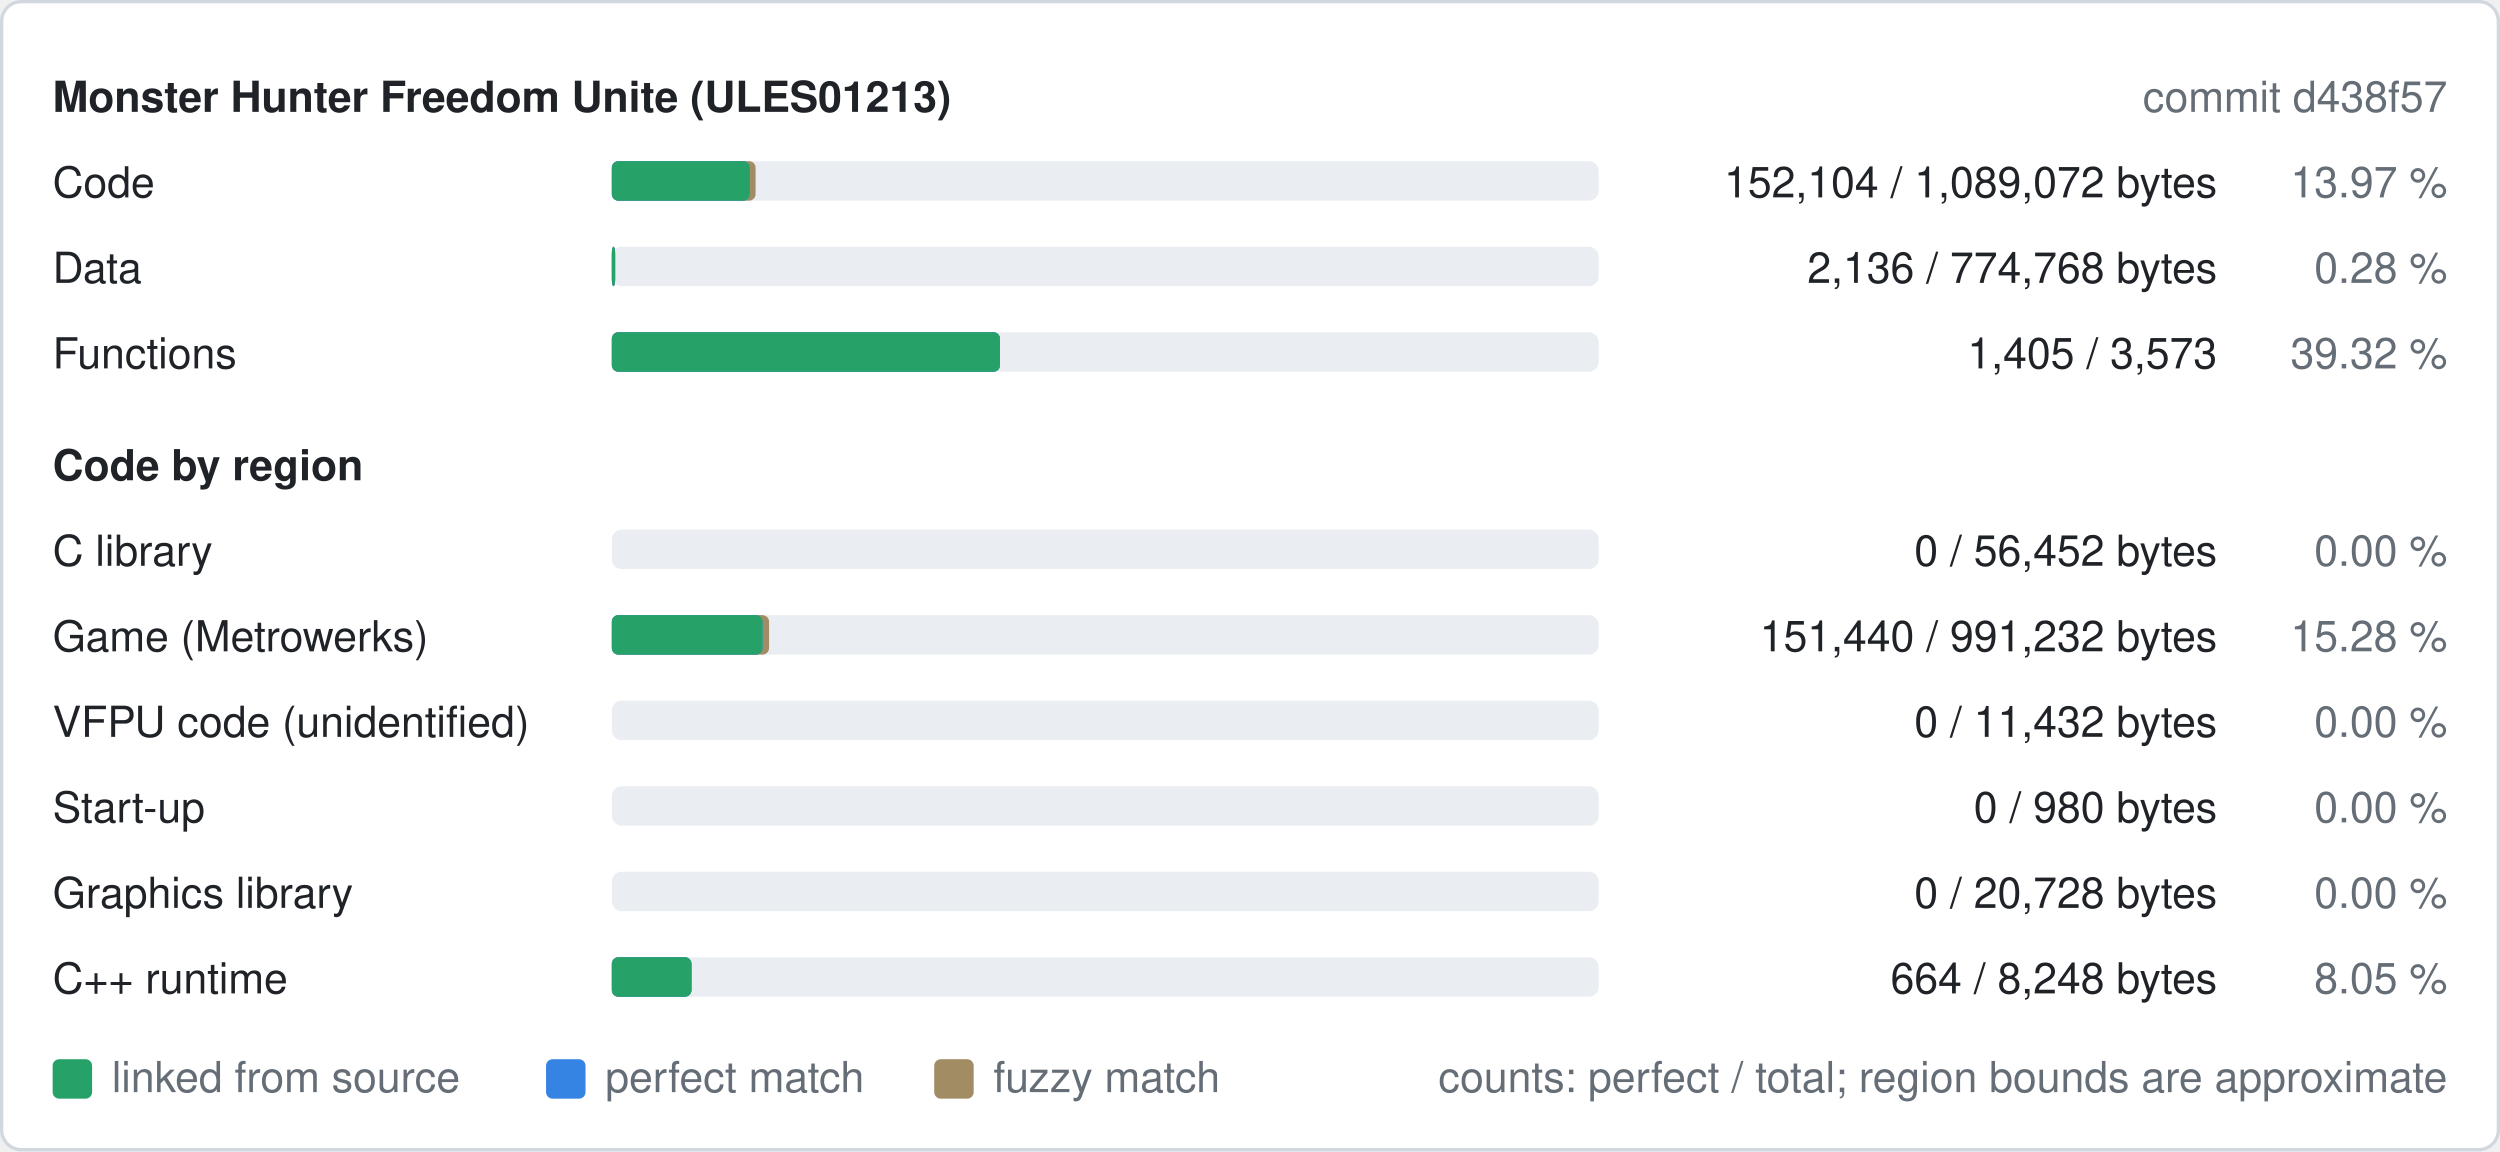
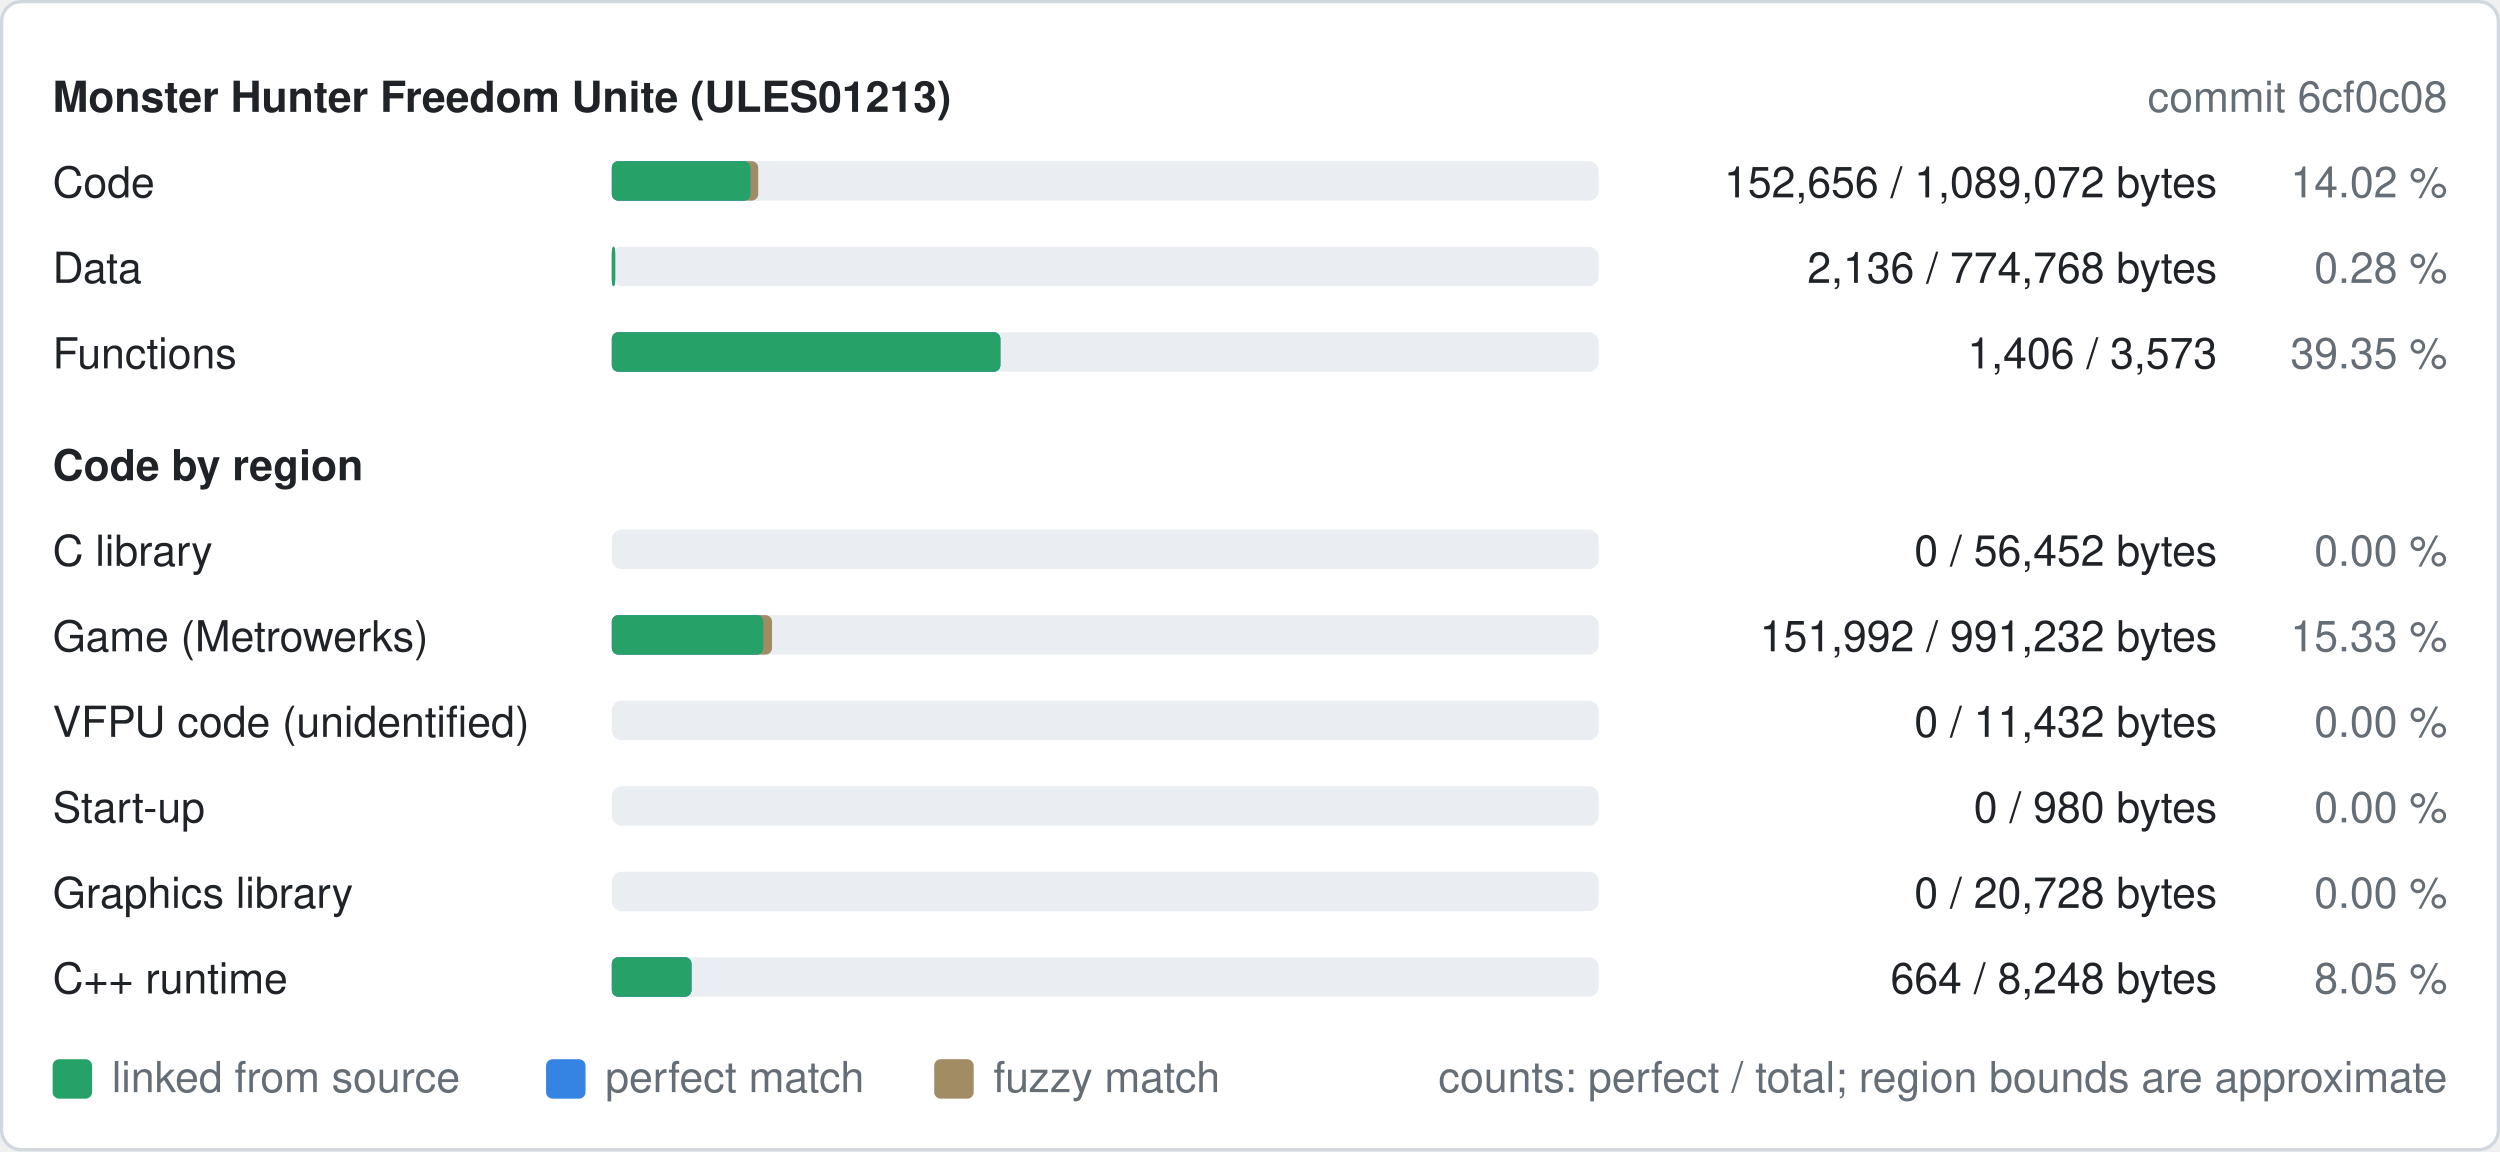
<svg xmlns="http://www.w3.org/2000/svg" width="760" height="350" viewBox="0 0 760 350" role="img" aria-label="Decompilation progress of ULES01213">
  <style>
text{font-family:-apple-system,BlinkMacSystemFont,"Segoe UI",Helvetica,Arial,sans-serif;font-size:13px}
.b{font-weight:600}
.bg{fill:#ffffff;stroke:#d0d7de}.t{fill:#1f2328}.m{fill:#656d76}.track{fill:#eaeef2}.fuzzy{fill:#a28c64}.perfect{fill:#3584e4}.linked{fill:#26a269}
@media (prefers-color-scheme: dark){.bg{fill:#0d1117;stroke:#30363d}.t{fill:#e6edf3}.m{fill:#8d96a0}.track{fill:#21262d}.fuzzy{fill:#a28c64}.perfect{fill:#3584e4}.linked{fill:#2ec27e}}
</style>
  <rect class="bg" x="0.5" y="0.5" width="759" height="349" rx="6" />
  <text class="t b" x="16" y="34">Monster Hunter Freedom Unite (ULES01213)</text>
-   <text class="m" x="744" y="34" text-anchor="end">commit d438f57</text>
+   <text class="m" x="744" y="34" text-anchor="end">commit 6cf0c08</text>
  <text class="t" x="16" y="60">Code</text>
  <rect class="track" x="186" y="49" width="300" height="12" rx="3" />
-   <rect class="fuzzy" x="186" y="49" width="43.7" height="12" rx="2" />
-   <rect class="perfect" x="186" y="49" width="41.9" height="12" rx="2" />
-   <rect class="linked" x="186" y="49" width="41.9" height="12" rx="2" />
-   <text class="t" x="674" y="60" text-anchor="end">152,104 / 1,089,072 bytes</text>
-   <text class="m" x="744" y="60" text-anchor="end">13.97 %</text>
+   <rect class="fuzzy" x="186" y="49" width="44.5" height="12" rx="2" />
+   <rect class="perfect" x="186" y="49" width="42.1" height="12" rx="2" />
+   <rect class="linked" x="186" y="49" width="42.1" height="12" rx="2" />
+   <text class="t" x="674" y="60" text-anchor="end">152,656 / 1,089,072 bytes</text>
+   <text class="m" x="744" y="60" text-anchor="end">14.02 %</text>
  <text class="t" x="16" y="86">Data</text>
  <rect class="track" x="186" y="75" width="300" height="12" rx="3" />
  <rect class="fuzzy" x="186" y="75" width="1.0" height="12" rx="2" />
  <rect class="perfect" x="186" y="75" width="1.0" height="12" rx="2" />
  <rect class="linked" x="186" y="75" width="1.0" height="12" rx="2" />
  <text class="t" x="674" y="86" text-anchor="end">2,136 / 774,768 bytes</text>
  <text class="m" x="744" y="86" text-anchor="end">0.28 %</text>
  <text class="t" x="16" y="112">Functions</text>
  <rect class="track" x="186" y="101" width="300" height="12" rx="3" />
-   <rect class="fuzzy" x="186" y="101" width="118.0" height="12" rx="2" />
-   <rect class="perfect" x="186" y="101" width="118.0" height="12" rx="2" />
-   <rect class="linked" x="186" y="101" width="118.0" height="12" rx="2" />
-   <text class="t" x="674" y="112" text-anchor="end">1,405 / 3,573</text>
-   <text class="m" x="744" y="112" text-anchor="end">39.32 %</text>
+   <rect class="fuzzy" x="186" y="101" width="118.1" height="12" rx="2" />
+   <rect class="perfect" x="186" y="101" width="118.1" height="12" rx="2" />
+   <rect class="linked" x="186" y="101" width="118.1" height="12" rx="2" />
+   <text class="t" x="674" y="112" text-anchor="end">1,406 / 3,573</text>
+   <text class="m" x="744" y="112" text-anchor="end">39.35 %</text>
  <text class="t b" x="16" y="146">Code by region</text>
  <text class="t" x="16" y="172">C library</text>
  <rect class="track" x="186" y="161" width="300" height="12" rx="3" />
  <text class="t" x="674" y="172" text-anchor="end">0 / 56,452 bytes</text>
  <text class="m" x="744" y="172" text-anchor="end">0.00 %</text>
  <text class="t" x="16" y="198">Game (Metrowerks)</text>
  <rect class="track" x="186" y="187" width="300" height="12" rx="3" />
-   <rect class="fuzzy" x="186" y="187" width="47.8" height="12" rx="2" />
-   <rect class="perfect" x="186" y="187" width="45.8" height="12" rx="2" />
-   <rect class="linked" x="186" y="187" width="45.8" height="12" rx="2" />
-   <text class="t" x="674" y="198" text-anchor="end">151,440 / 991,232 bytes</text>
-   <text class="m" x="744" y="198" text-anchor="end">15.28 %</text>
+   <rect class="fuzzy" x="186" y="187" width="48.7" height="12" rx="2" />
+   <rect class="perfect" x="186" y="187" width="46.0" height="12" rx="2" />
+   <rect class="linked" x="186" y="187" width="46.0" height="12" rx="2" />
+   <text class="t" x="674" y="198" text-anchor="end">151,992 / 991,232 bytes</text>
+   <text class="m" x="744" y="198" text-anchor="end">15.33 %</text>
  <text class="t" x="16" y="224">VFPU code (unidentified)</text>
  <rect class="track" x="186" y="213" width="300" height="12" rx="3" />
  <text class="t" x="674" y="224" text-anchor="end">0 / 11,432 bytes</text>
  <text class="m" x="744" y="224" text-anchor="end">0.00 %</text>
  <text class="t" x="16" y="250">Start-up</text>
  <rect class="track" x="186" y="239" width="300" height="12" rx="3" />
  <text class="t" x="674" y="250" text-anchor="end">0 / 980 bytes</text>
  <text class="m" x="744" y="250" text-anchor="end">0.00 %</text>
  <text class="t" x="16" y="276">Graphics library</text>
  <rect class="track" x="186" y="265" width="300" height="12" rx="3" />
  <text class="t" x="674" y="276" text-anchor="end">0 / 20,728 bytes</text>
  <text class="m" x="744" y="276" text-anchor="end">0.00 %</text>
  <text class="t" x="16" y="302">C++ runtime</text>
  <rect class="track" x="186" y="291" width="300" height="12" rx="3" />
  <rect class="fuzzy" x="186" y="291" width="24.2" height="12" rx="2" />
  <rect class="perfect" x="186" y="291" width="24.2" height="12" rx="2" />
  <rect class="linked" x="186" y="291" width="24.2" height="12" rx="2" />
  <text class="t" x="674" y="302" text-anchor="end">664 / 8,248 bytes</text>
  <text class="m" x="744" y="302" text-anchor="end">8.05 %</text>
  <rect class="linked" x="16" y="322" width="12" height="12" rx="2" />
  <text class="m" x="34" y="332">linked from source</text>
  <rect class="perfect" x="166" y="322" width="12" height="12" rx="2" />
  <text class="m" x="184" y="332">perfect match</text>
  <rect class="fuzzy" x="284" y="322" width="12" height="12" rx="2" />
  <text class="m" x="302" y="332">fuzzy match</text>
  <text class="m" x="744" y="332" text-anchor="end">counts: perfect / total; region bounds are approximate</text>
</svg>
